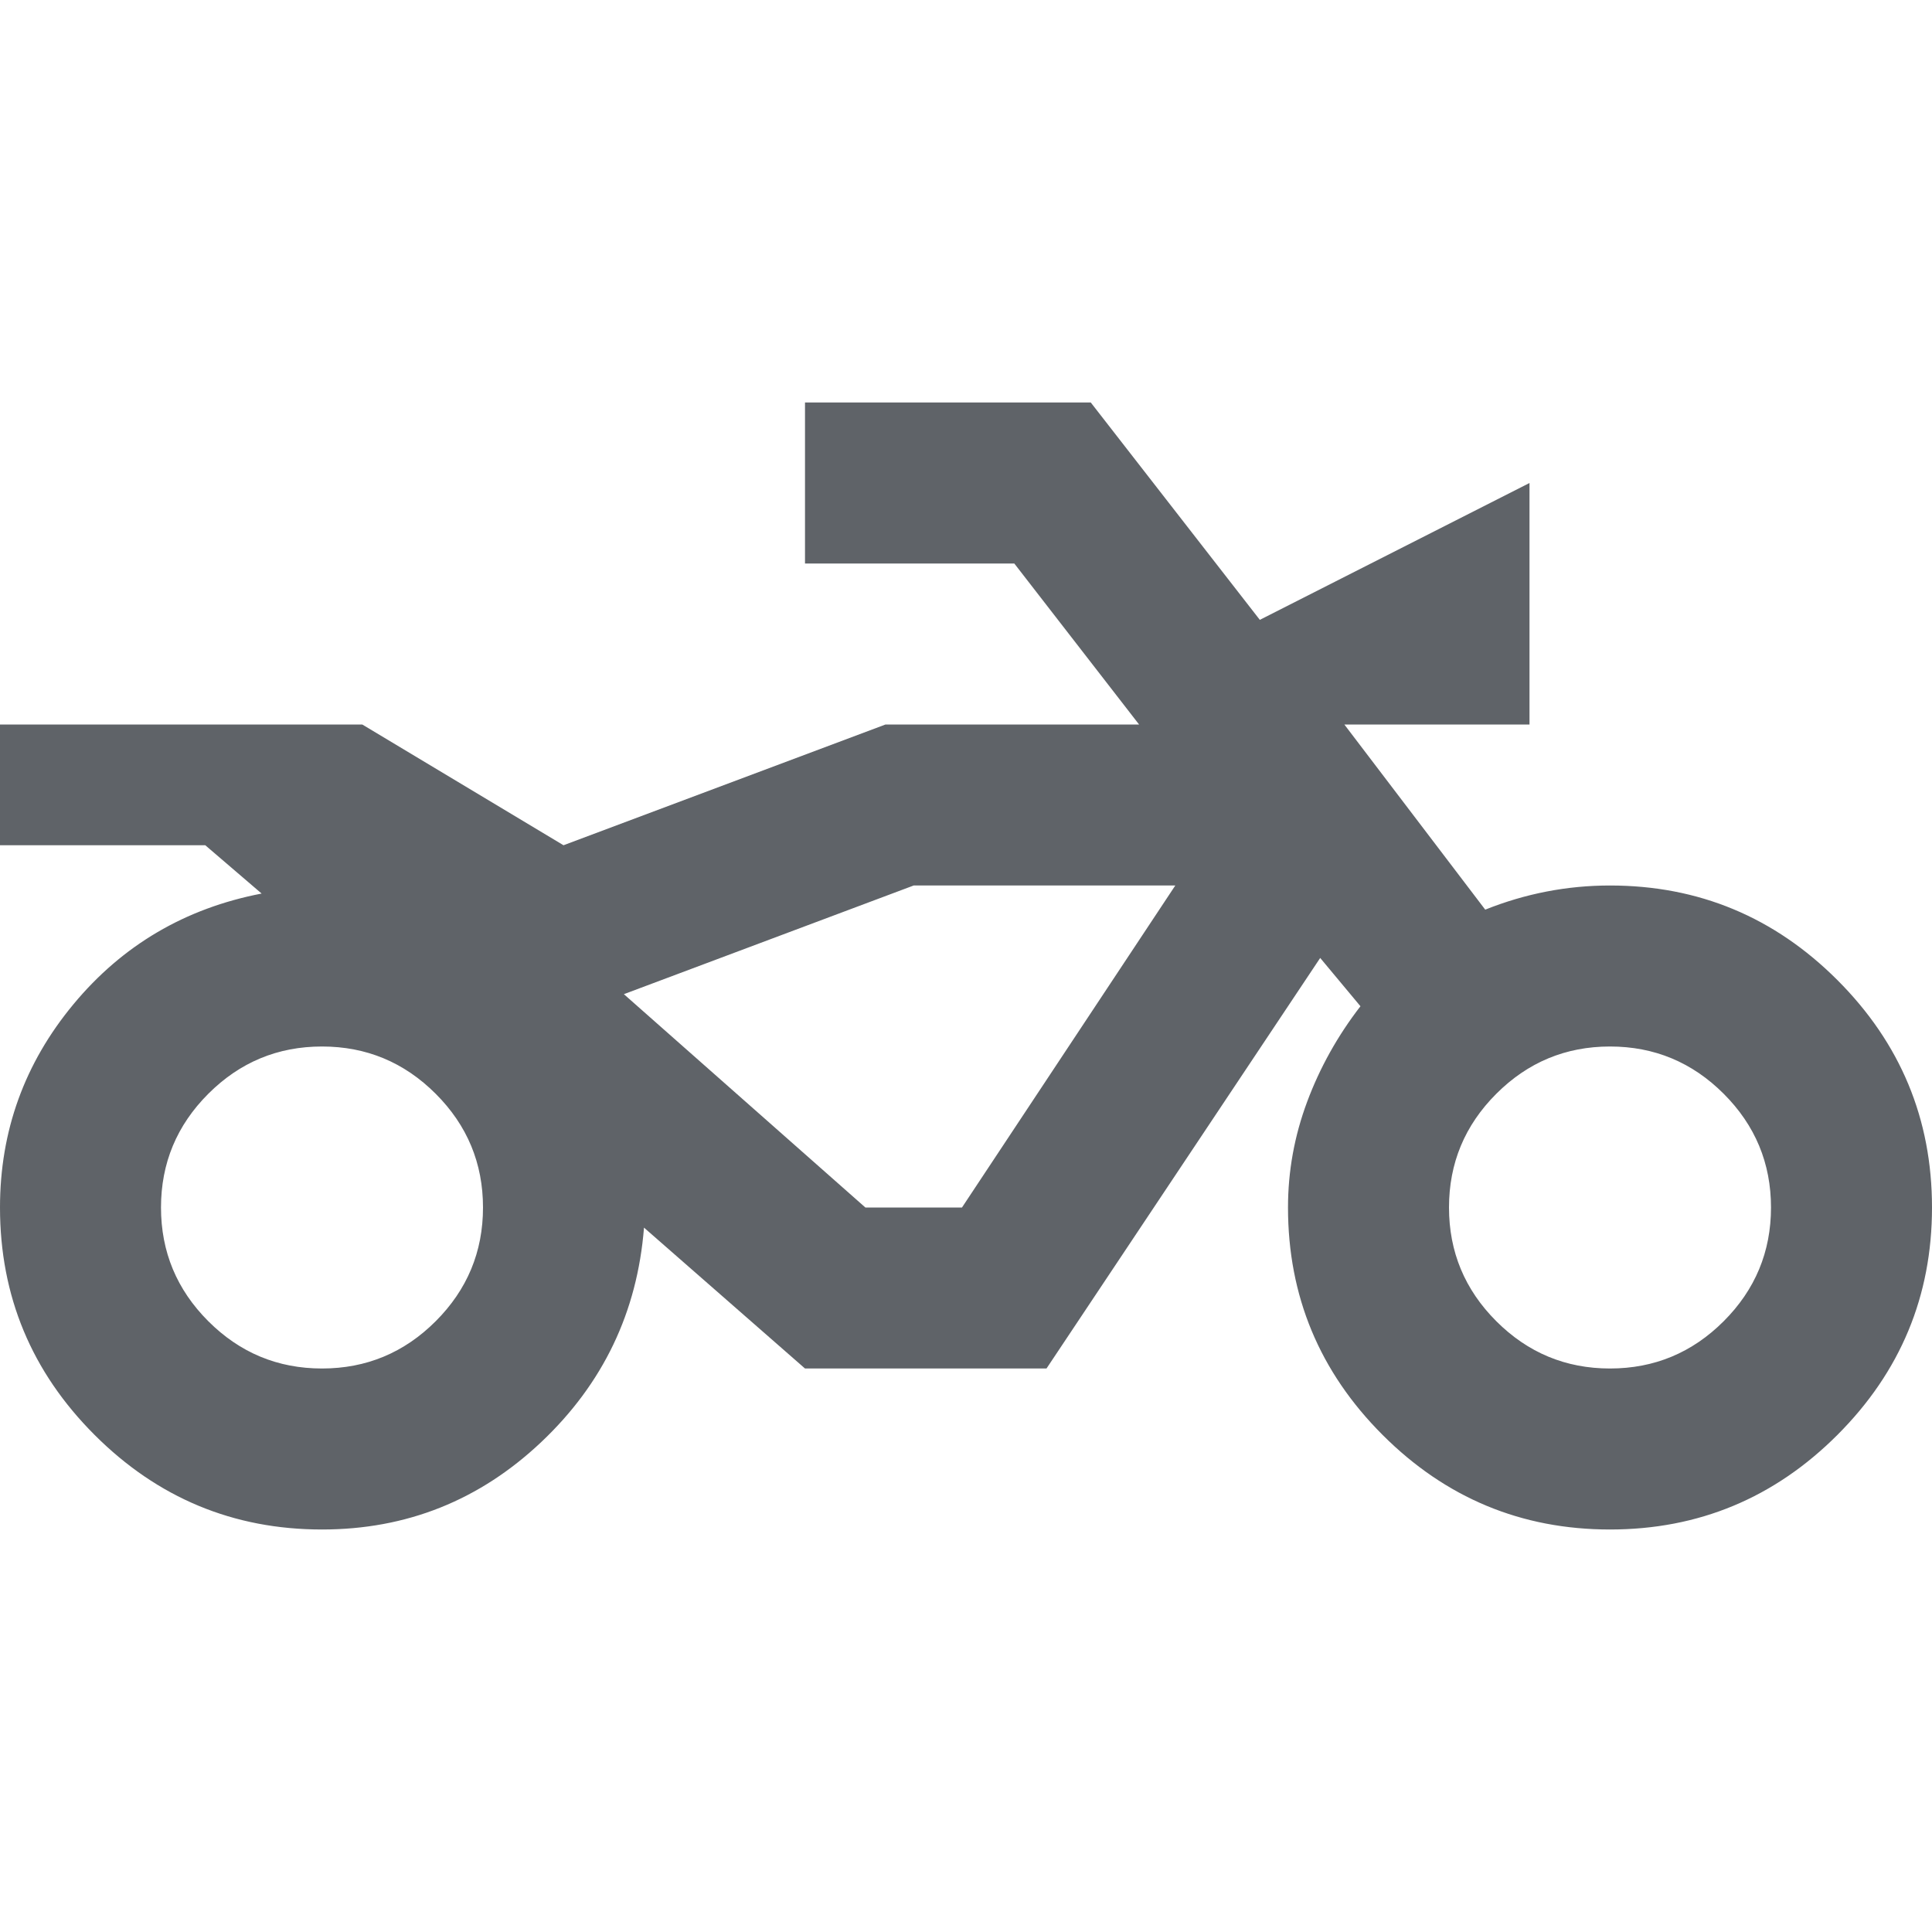
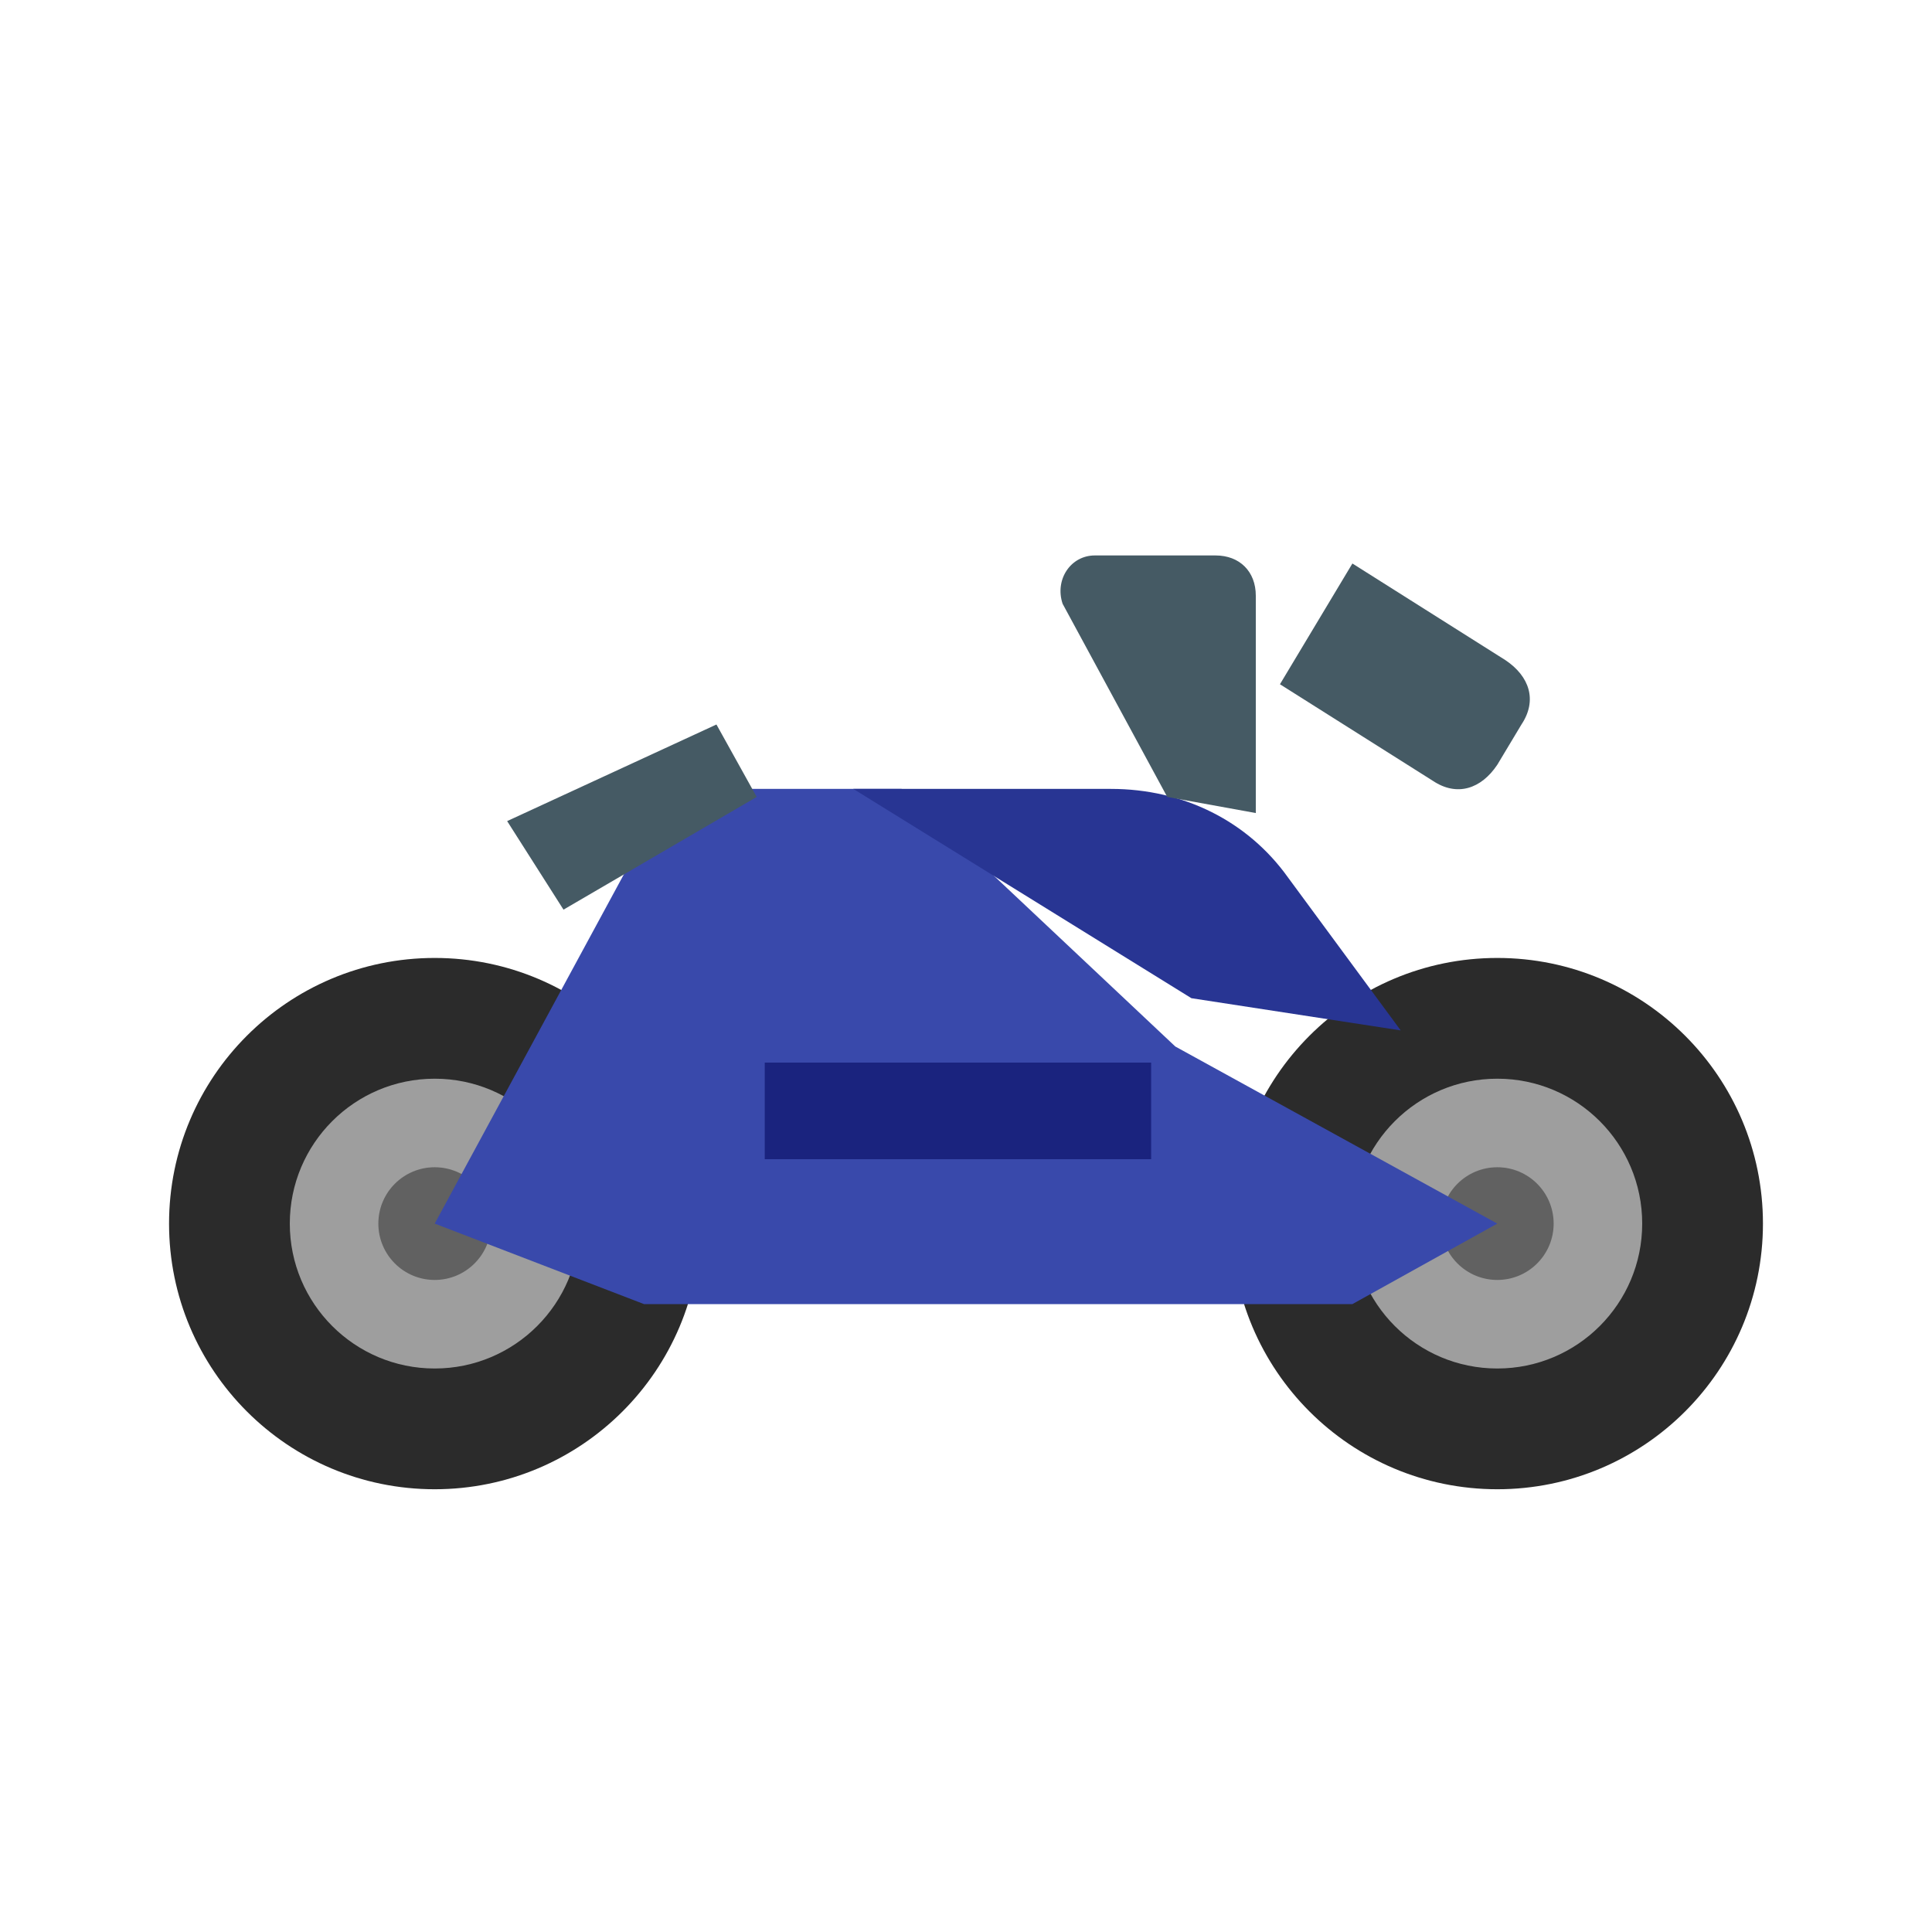
- <svg xmlns="http://www.w3.org/2000/svg" height="24px" viewBox="0 -960 960 960" width="24px" fill="#5f6368">
-   <path d="M160-200q-66 0-113-47T0-360q0-57 36.5-101t93.5-55l-28-24H0v-60h180l100 60 160-60h126l-62-80H400v-80h142l84 108 134-68v120h-92l70 92q15-6 30.5-9t31.5-3q66 0 113 47t47 113q0 66-47 113t-113 47q-66 0-113-47t-47-113q0-27 9.5-52.5T676-460l-20-24-136 204H400l-80-70q-5 63-51 106.5T160-200Zm0-80q33 0 56.5-23.5T240-360q0-33-23.5-56.5T160-440q-33 0-56.5 23.5T80-360q0 33 23.5 56.5T160-280Zm294-240-144 54 144-54h130-130Zm346 240q33 0 56.5-23.5T880-360q0-33-23.5-56.5T800-440q-33 0-56.5 23.5T720-360q0 33 23.5 56.5T800-280Zm-322-80 106-160H454l-144 54 120 106h48Z" />
+ <svg xmlns="http://www.w3.org/2000/svg" viewBox="0 0 24 24">
+   <g>
+     <circle cx="5.4" cy="15.2" r="3.3" fill="#2b2b2b" />
+     <circle cx="5.4" cy="15.2" r="1.8" fill="#9e9e9e" />
+     <circle cx="5.4" cy="15.2" r=".7" fill="#616161" />
+     <circle cx="18.6" cy="15.2" r="3.3" fill="#2b2b2b" />
+     <circle cx="18.6" cy="15.2" r="1.8" fill="#9e9e9e" />
+     <circle cx="18.6" cy="15.2" r=".7" fill="#616161" />
+     <path d="M5.4 15.2 8 10.4c.2-.4.6-.6 1-.6h2.2l3.4 3.2 4 2.2-1.8 1H8z" fill="#3949ab" />
+     <path d="M10.6 9.8h3.2c.9 0 1.7.4 2.2 1.1l1.4 1.9-2.6-.4z" fill="#283593" />
+     <path d="M14.5 9.9l-1.3-2.4c-.1-.3.1-.6.4-.6h1.5c.3 0 .5.2.5.5v2.7z" fill="#455a64" />
+     <path d="M16.8 7l1.9 1.2c.3.2.4.5.2.8l-.3.5c-.2.3-.5.4-.8.2l-1.9-1.2z" fill="#455a64" />
+     <path d="M6.3 10.2 8.9 9l.5.9-2.4 1.4z" fill="#455a64" />
+     <path d="M9.5 13.2h4.8v1.2H9.5z" fill="#1a237e" />
+   </g>
</svg>
